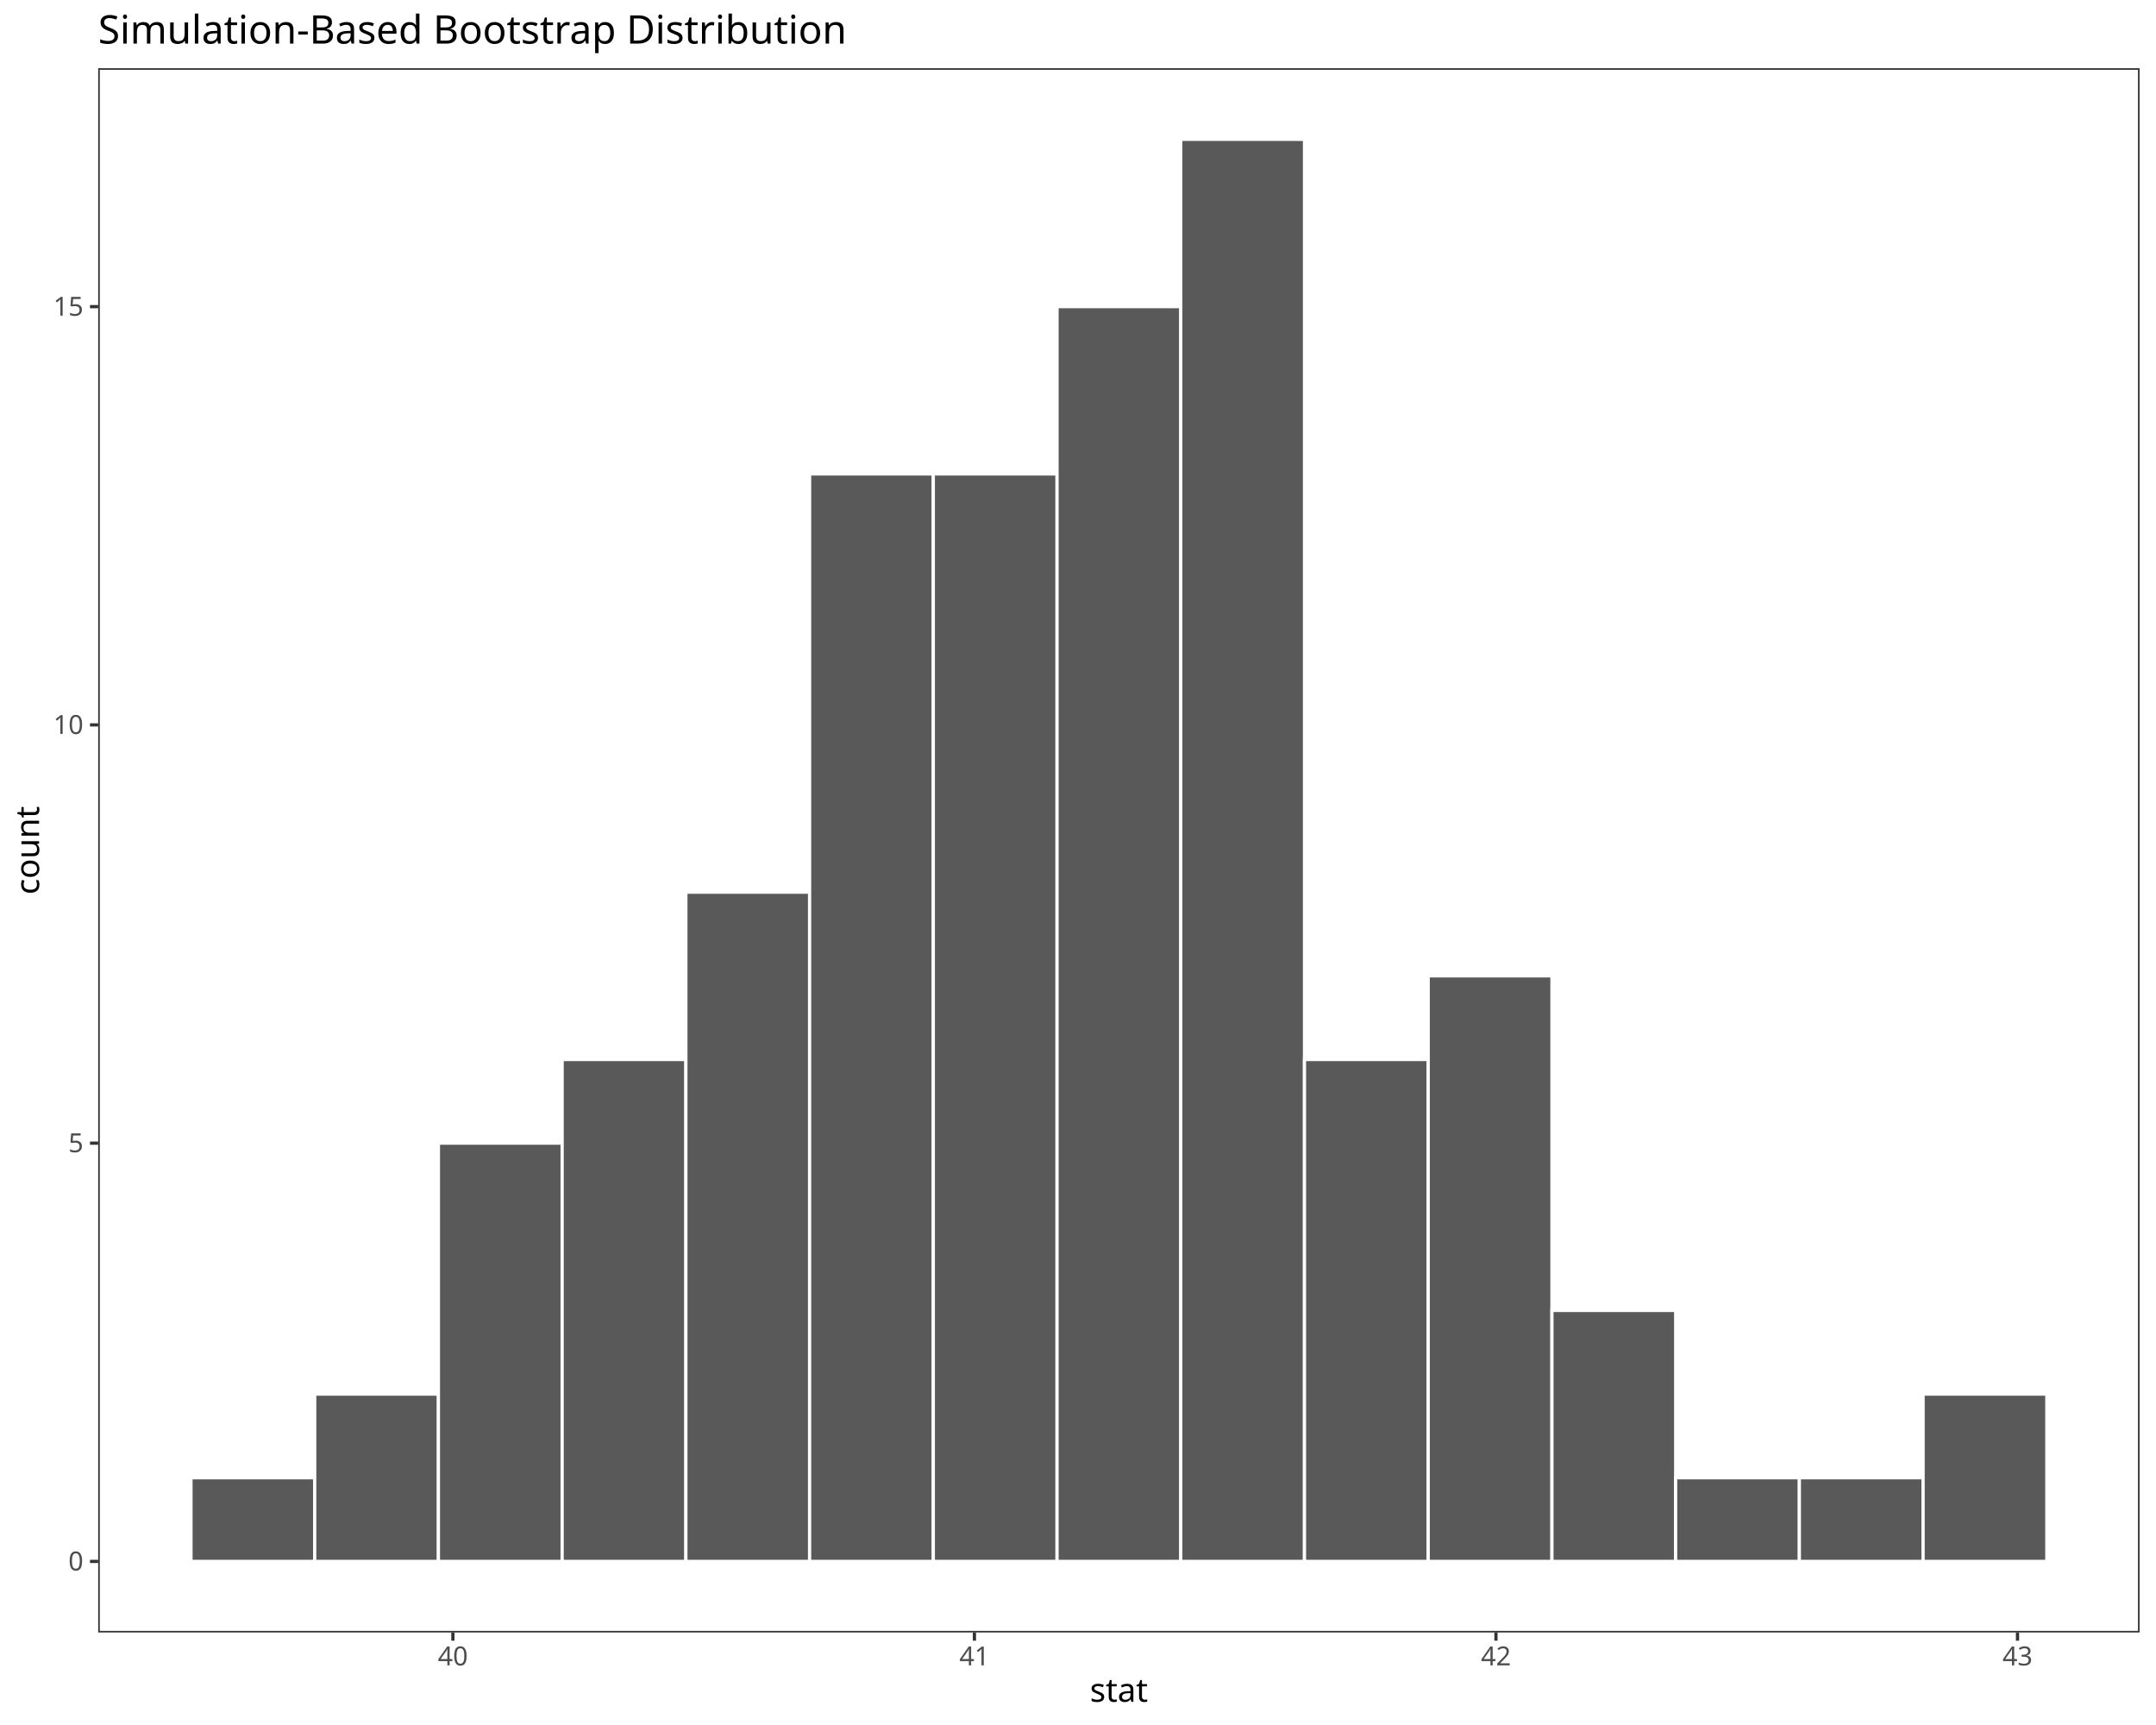
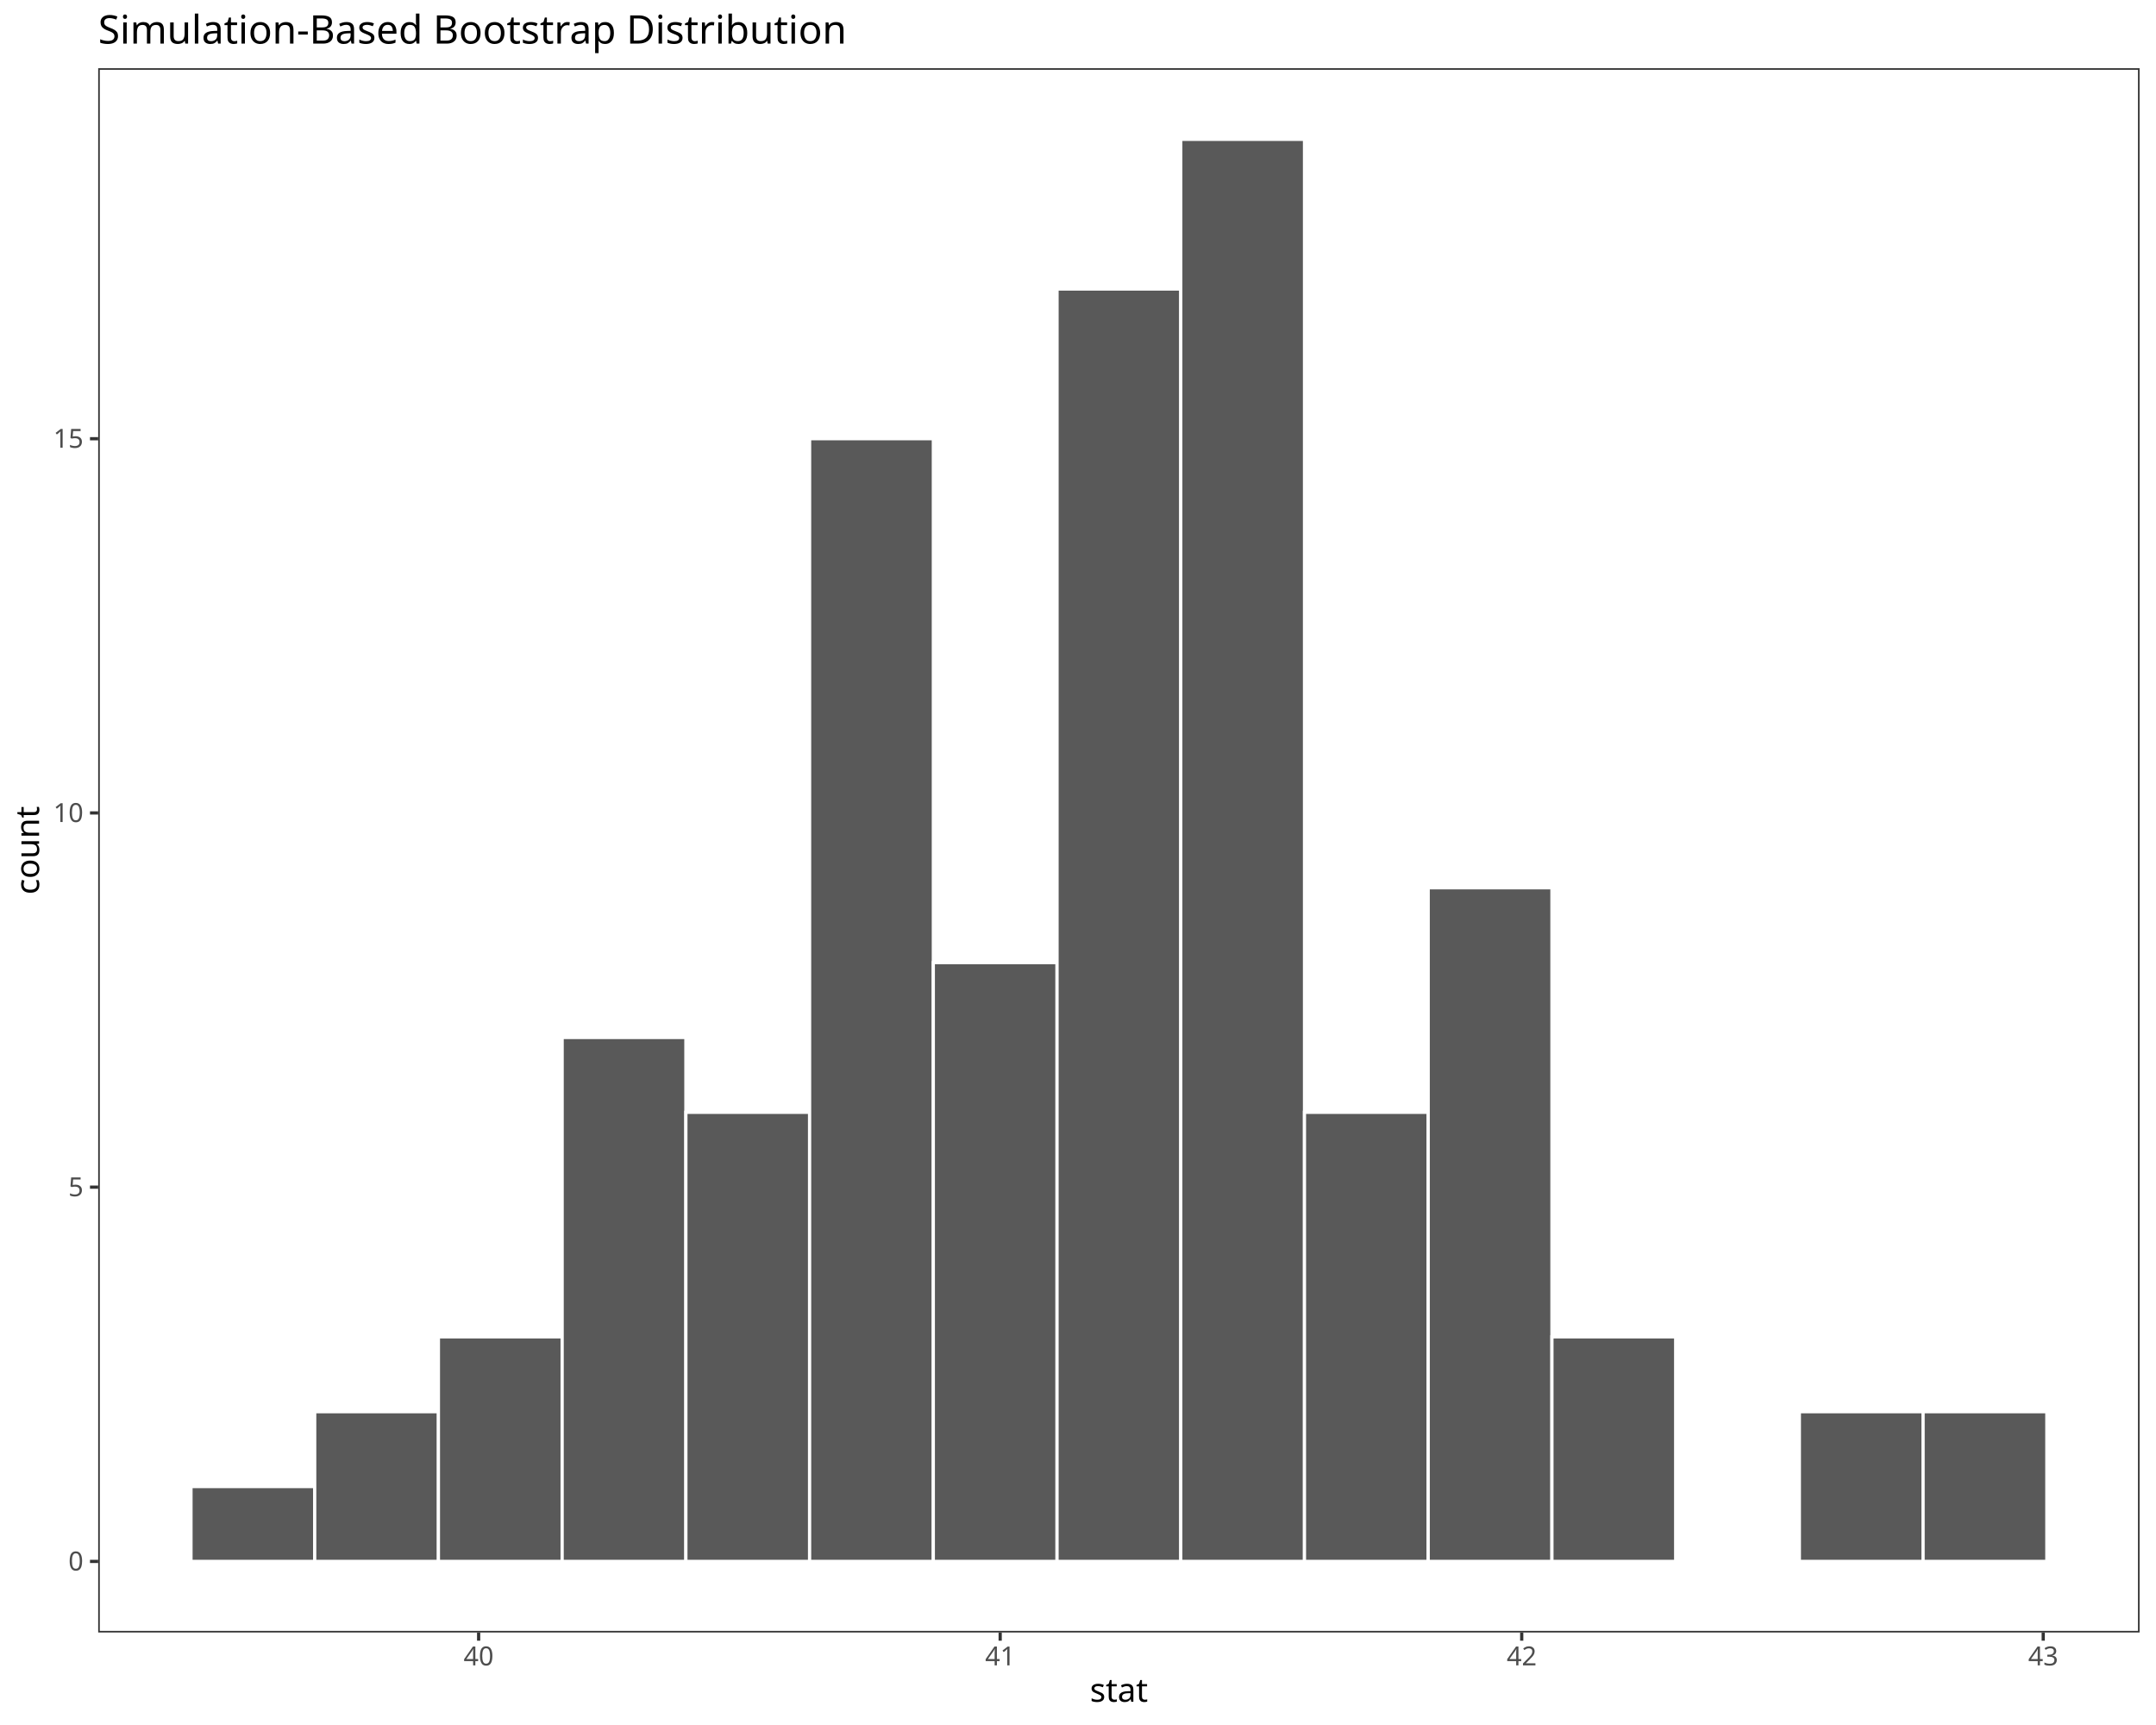
<svg xmlns="http://www.w3.org/2000/svg" class="svglite" data-engine-version="2.0" width="720.00pt" height="576.00pt" viewBox="0 0 720.00 576.00">
  <defs>
    <style type="text/css">
    .svglite line, .svglite polyline, .svglite polygon, .svglite path, .svglite rect, .svglite circle {
      fill: none;
      stroke: #000000;
      stroke-linecap: round;
      stroke-linejoin: round;
      stroke-miterlimit: 10.00;
    }
  </style>
  </defs>
  <rect width="100%" height="100%" style="stroke: none; fill: #FFFFFF;" />
  <defs>
    <clipPath id="cpMC4wMHw3MjAuMDB8MC4wMHw1NzYuMDA=">
      <rect x="0.00" y="0.00" width="720.00" height="576.00" />
    </clipPath>
  </defs>
  <g clip-path="url(#cpMC4wMHw3MjAuMDB8MC4wMHw1NzYuMDA=)">
    <rect x="0.00" y="0.00" width="720.00" height="576.00" style="stroke-width: 1.07; stroke: #FFFFFF; fill: #FFFFFF;" />
  </g>
  <defs>
    <clipPath id="cpMzIuNzl8NzE0LjUyfDIyLjc4fDU0NS4xMQ==">
      <rect x="32.79" y="22.78" width="681.73" height="522.33" />
    </clipPath>
  </defs>
  <g clip-path="url(#cpMzIuNzl8NzE0LjUyfDIyLjc4fDU0NS4xMQ==)">
    <rect x="32.79" y="22.78" width="681.73" height="522.33" style="stroke-width: 1.07; stroke: none; fill: #FFFFFF;" />
-     <rect x="63.78" y="493.44" width="41.32" height="27.93" style="stroke-width: 1.07; stroke: #FFFFFF; stroke-linecap: butt; stroke-linejoin: miter; fill: #595959;" />
-     <rect x="105.10" y="465.51" width="41.32" height="55.86" style="stroke-width: 1.07; stroke: #FFFFFF; stroke-linecap: butt; stroke-linejoin: miter; fill: #595959;" />
-     <rect x="146.41" y="381.71" width="41.32" height="139.66" style="stroke-width: 1.07; stroke: #FFFFFF; stroke-linecap: butt; stroke-linejoin: miter; fill: #595959;" />
-     <rect x="187.73" y="353.78" width="41.32" height="167.59" style="stroke-width: 1.07; stroke: #FFFFFF; stroke-linecap: butt; stroke-linejoin: miter; fill: #595959;" />
-     <rect x="229.05" y="297.91" width="41.32" height="223.46" style="stroke-width: 1.07; stroke: #FFFFFF; stroke-linecap: butt; stroke-linejoin: miter; fill: #595959;" />
-     <rect x="270.37" y="158.25" width="41.32" height="363.12" style="stroke-width: 1.07; stroke: #FFFFFF; stroke-linecap: butt; stroke-linejoin: miter; fill: #595959;" />
-     <rect x="311.68" y="158.25" width="41.32" height="363.12" style="stroke-width: 1.07; stroke: #FFFFFF; stroke-linecap: butt; stroke-linejoin: miter; fill: #595959;" />
-     <rect x="353.00" y="102.39" width="41.32" height="418.98" style="stroke-width: 1.07; stroke: #FFFFFF; stroke-linecap: butt; stroke-linejoin: miter; fill: #595959;" />
+     <rect x="63.78" y="496.38" width="41.32" height="24.99" style="stroke-width: 1.07; stroke: #FFFFFF; stroke-linecap: butt; stroke-linejoin: miter; fill: #595959;" />
+     <rect x="105.10" y="471.39" width="41.32" height="49.98" style="stroke-width: 1.07; stroke: #FFFFFF; stroke-linecap: butt; stroke-linejoin: miter; fill: #595959;" />
+     <rect x="146.41" y="446.39" width="41.32" height="74.98" style="stroke-width: 1.07; stroke: #FFFFFF; stroke-linecap: butt; stroke-linejoin: miter; fill: #595959;" />
+     <rect x="187.73" y="346.43" width="41.32" height="174.94" style="stroke-width: 1.07; stroke: #FFFFFF; stroke-linecap: butt; stroke-linejoin: miter; fill: #595959;" />
+     <rect x="229.05" y="371.42" width="41.32" height="149.95" style="stroke-width: 1.07; stroke: #FFFFFF; stroke-linecap: butt; stroke-linejoin: miter; fill: #595959;" />
+     <rect x="270.37" y="146.49" width="41.32" height="374.88" style="stroke-width: 1.07; stroke: #FFFFFF; stroke-linecap: butt; stroke-linejoin: miter; fill: #595959;" />
+     <rect x="311.68" y="321.44" width="41.32" height="199.93" style="stroke-width: 1.07; stroke: #FFFFFF; stroke-linecap: butt; stroke-linejoin: miter; fill: #595959;" />
+     <rect x="353.00" y="96.51" width="41.32" height="424.86" style="stroke-width: 1.07; stroke: #FFFFFF; stroke-linecap: butt; stroke-linejoin: miter; fill: #595959;" />
    <rect x="394.32" y="46.53" width="41.32" height="474.84" style="stroke-width: 1.07; stroke: #FFFFFF; stroke-linecap: butt; stroke-linejoin: miter; fill: #595959;" />
-     <rect x="435.63" y="353.78" width="41.32" height="167.59" style="stroke-width: 1.07; stroke: #FFFFFF; stroke-linecap: butt; stroke-linejoin: miter; fill: #595959;" />
-     <rect x="476.95" y="325.85" width="41.32" height="195.52" style="stroke-width: 1.07; stroke: #FFFFFF; stroke-linecap: butt; stroke-linejoin: miter; fill: #595959;" />
-     <rect x="518.27" y="437.57" width="41.32" height="83.80" style="stroke-width: 1.07; stroke: #FFFFFF; stroke-linecap: butt; stroke-linejoin: miter; fill: #595959;" />
-     <rect x="559.58" y="493.44" width="41.32" height="27.93" style="stroke-width: 1.07; stroke: #FFFFFF; stroke-linecap: butt; stroke-linejoin: miter; fill: #595959;" />
-     <rect x="600.90" y="493.44" width="41.32" height="27.93" style="stroke-width: 1.07; stroke: #FFFFFF; stroke-linecap: butt; stroke-linejoin: miter; fill: #595959;" />
-     <rect x="642.22" y="465.51" width="41.32" height="55.86" style="stroke-width: 1.07; stroke: #FFFFFF; stroke-linecap: butt; stroke-linejoin: miter; fill: #595959;" />
+     <rect x="435.63" y="371.42" width="41.32" height="149.95" style="stroke-width: 1.07; stroke: #FFFFFF; stroke-linecap: butt; stroke-linejoin: miter; fill: #595959;" />
+     <rect x="476.95" y="296.44" width="41.32" height="224.93" style="stroke-width: 1.07; stroke: #FFFFFF; stroke-linecap: butt; stroke-linejoin: miter; fill: #595959;" />
+     <rect x="518.27" y="446.39" width="41.32" height="74.98" style="stroke-width: 1.07; stroke: #FFFFFF; stroke-linecap: butt; stroke-linejoin: miter; fill: #595959;" />
+     <rect x="559.58" y="521.37" width="41.32" height="0.00" style="stroke-width: 1.07; stroke: #FFFFFF; stroke-linecap: butt; stroke-linejoin: miter; fill: #595959;" />
+     <rect x="600.90" y="471.39" width="41.32" height="49.98" style="stroke-width: 1.07; stroke: #FFFFFF; stroke-linecap: butt; stroke-linejoin: miter; fill: #595959;" />
+     <rect x="642.22" y="471.39" width="41.32" height="49.98" style="stroke-width: 1.07; stroke: #FFFFFF; stroke-linecap: butt; stroke-linejoin: miter; fill: #595959;" />
    <rect x="32.79" y="22.78" width="681.73" height="522.33" style="stroke-width: 1.07; stroke: #333333;" />
  </g>
  <g clip-path="url(#cpMC4wMHw3MjAuMDB8MC4wMHw1NzYuMDA=)">
    <text x="27.86" y="524.40" text-anchor="end" style="font-size: 8.80px; fill: #4D4D4D; font-family: sans;" textLength="4.89px" lengthAdjust="spacingAndGlyphs">0</text>
-     <text x="27.86" y="384.74" text-anchor="end" style="font-size: 8.80px; fill: #4D4D4D; font-family: sans;" textLength="4.89px" lengthAdjust="spacingAndGlyphs">5</text>
-     <text x="27.86" y="245.08" text-anchor="end" style="font-size: 8.80px; fill: #4D4D4D; font-family: sans;" textLength="9.79px" lengthAdjust="spacingAndGlyphs">10</text>
-     <text x="27.86" y="105.42" text-anchor="end" style="font-size: 8.80px; fill: #4D4D4D; font-family: sans;" textLength="9.79px" lengthAdjust="spacingAndGlyphs">15</text>
+     <text x="27.86" y="399.44" text-anchor="end" style="font-size: 8.80px; fill: #4D4D4D; font-family: sans;" textLength="4.89px" lengthAdjust="spacingAndGlyphs">5</text>
+     <text x="27.86" y="274.48" text-anchor="end" style="font-size: 8.80px; fill: #4D4D4D; font-family: sans;" textLength="9.79px" lengthAdjust="spacingAndGlyphs">10</text>
+     <text x="27.86" y="149.52" text-anchor="end" style="font-size: 8.80px; fill: #4D4D4D; font-family: sans;" textLength="9.79px" lengthAdjust="spacingAndGlyphs">15</text>
    <polyline points="30.05,521.37 32.79,521.37 " style="stroke-width: 1.07; stroke: #333333; stroke-linecap: butt;" />
-     <polyline points="30.05,381.71 32.79,381.71 " style="stroke-width: 1.07; stroke: #333333; stroke-linecap: butt;" />
-     <polyline points="30.05,242.05 32.79,242.05 " style="stroke-width: 1.07; stroke: #333333; stroke-linecap: butt;" />
-     <polyline points="30.05,102.39 32.79,102.39 " style="stroke-width: 1.07; stroke: #333333; stroke-linecap: butt;" />
-     <polyline points="151.24,547.85 151.24,545.11 " style="stroke-width: 1.07; stroke: #333333; stroke-linecap: butt;" />
-     <polyline points="325.41,547.85 325.41,545.11 " style="stroke-width: 1.07; stroke: #333333; stroke-linecap: butt;" />
-     <polyline points="499.58,547.85 499.58,545.11 " style="stroke-width: 1.07; stroke: #333333; stroke-linecap: butt;" />
-     <polyline points="673.75,547.85 673.75,545.11 " style="stroke-width: 1.07; stroke: #333333; stroke-linecap: butt;" />
-     <text x="151.24" y="556.10" text-anchor="middle" style="font-size: 8.80px; fill: #4D4D4D; font-family: sans;" textLength="9.79px" lengthAdjust="spacingAndGlyphs">40</text>
-     <text x="325.41" y="556.10" text-anchor="middle" style="font-size: 8.80px; fill: #4D4D4D; font-family: sans;" textLength="9.79px" lengthAdjust="spacingAndGlyphs">41</text>
-     <text x="499.58" y="556.10" text-anchor="middle" style="font-size: 8.80px; fill: #4D4D4D; font-family: sans;" textLength="9.79px" lengthAdjust="spacingAndGlyphs">42</text>
-     <text x="673.75" y="556.10" text-anchor="middle" style="font-size: 8.80px; fill: #4D4D4D; font-family: sans;" textLength="9.79px" lengthAdjust="spacingAndGlyphs">43</text>
+     <polyline points="30.05,396.41 32.79,396.41 " style="stroke-width: 1.07; stroke: #333333; stroke-linecap: butt;" />
+     <polyline points="30.05,271.45 32.79,271.45 " style="stroke-width: 1.07; stroke: #333333; stroke-linecap: butt;" />
+     <polyline points="30.05,146.49 32.79,146.49 " style="stroke-width: 1.07; stroke: #333333; stroke-linecap: butt;" />
+     <polyline points="159.84,547.85 159.84,545.11 " style="stroke-width: 1.07; stroke: #333333; stroke-linecap: butt;" />
+     <polyline points="334.01,547.85 334.01,545.11 " style="stroke-width: 1.07; stroke: #333333; stroke-linecap: butt;" />
+     <polyline points="508.18,547.85 508.18,545.11 " style="stroke-width: 1.07; stroke: #333333; stroke-linecap: butt;" />
+     <polyline points="682.34,547.85 682.34,545.11 " style="stroke-width: 1.07; stroke: #333333; stroke-linecap: butt;" />
+     <text x="159.84" y="556.10" text-anchor="middle" style="font-size: 8.80px; fill: #4D4D4D; font-family: sans;" textLength="9.79px" lengthAdjust="spacingAndGlyphs">40</text>
+     <text x="334.01" y="556.10" text-anchor="middle" style="font-size: 8.80px; fill: #4D4D4D; font-family: sans;" textLength="9.79px" lengthAdjust="spacingAndGlyphs">41</text>
+     <text x="508.18" y="556.10" text-anchor="middle" style="font-size: 8.80px; fill: #4D4D4D; font-family: sans;" textLength="9.79px" lengthAdjust="spacingAndGlyphs">42</text>
+     <text x="682.34" y="556.10" text-anchor="middle" style="font-size: 8.80px; fill: #4D4D4D; font-family: sans;" textLength="9.79px" lengthAdjust="spacingAndGlyphs">43</text>
    <text x="373.66" y="568.24" text-anchor="middle" style="font-size: 11.00px; font-family: sans;" textLength="17.73px" lengthAdjust="spacingAndGlyphs">stat</text>
    <text transform="translate(13.05,283.95) rotate(-90)" text-anchor="middle" style="font-size: 11.00px; font-family: sans;" textLength="26.91px" lengthAdjust="spacingAndGlyphs">count</text>
    <text x="32.79" y="14.56" style="font-size: 13.20px; font-family: sans;" textLength="233.34px" lengthAdjust="spacingAndGlyphs">Simulation-Based Bootstrap Distribution</text>
  </g>
</svg>
